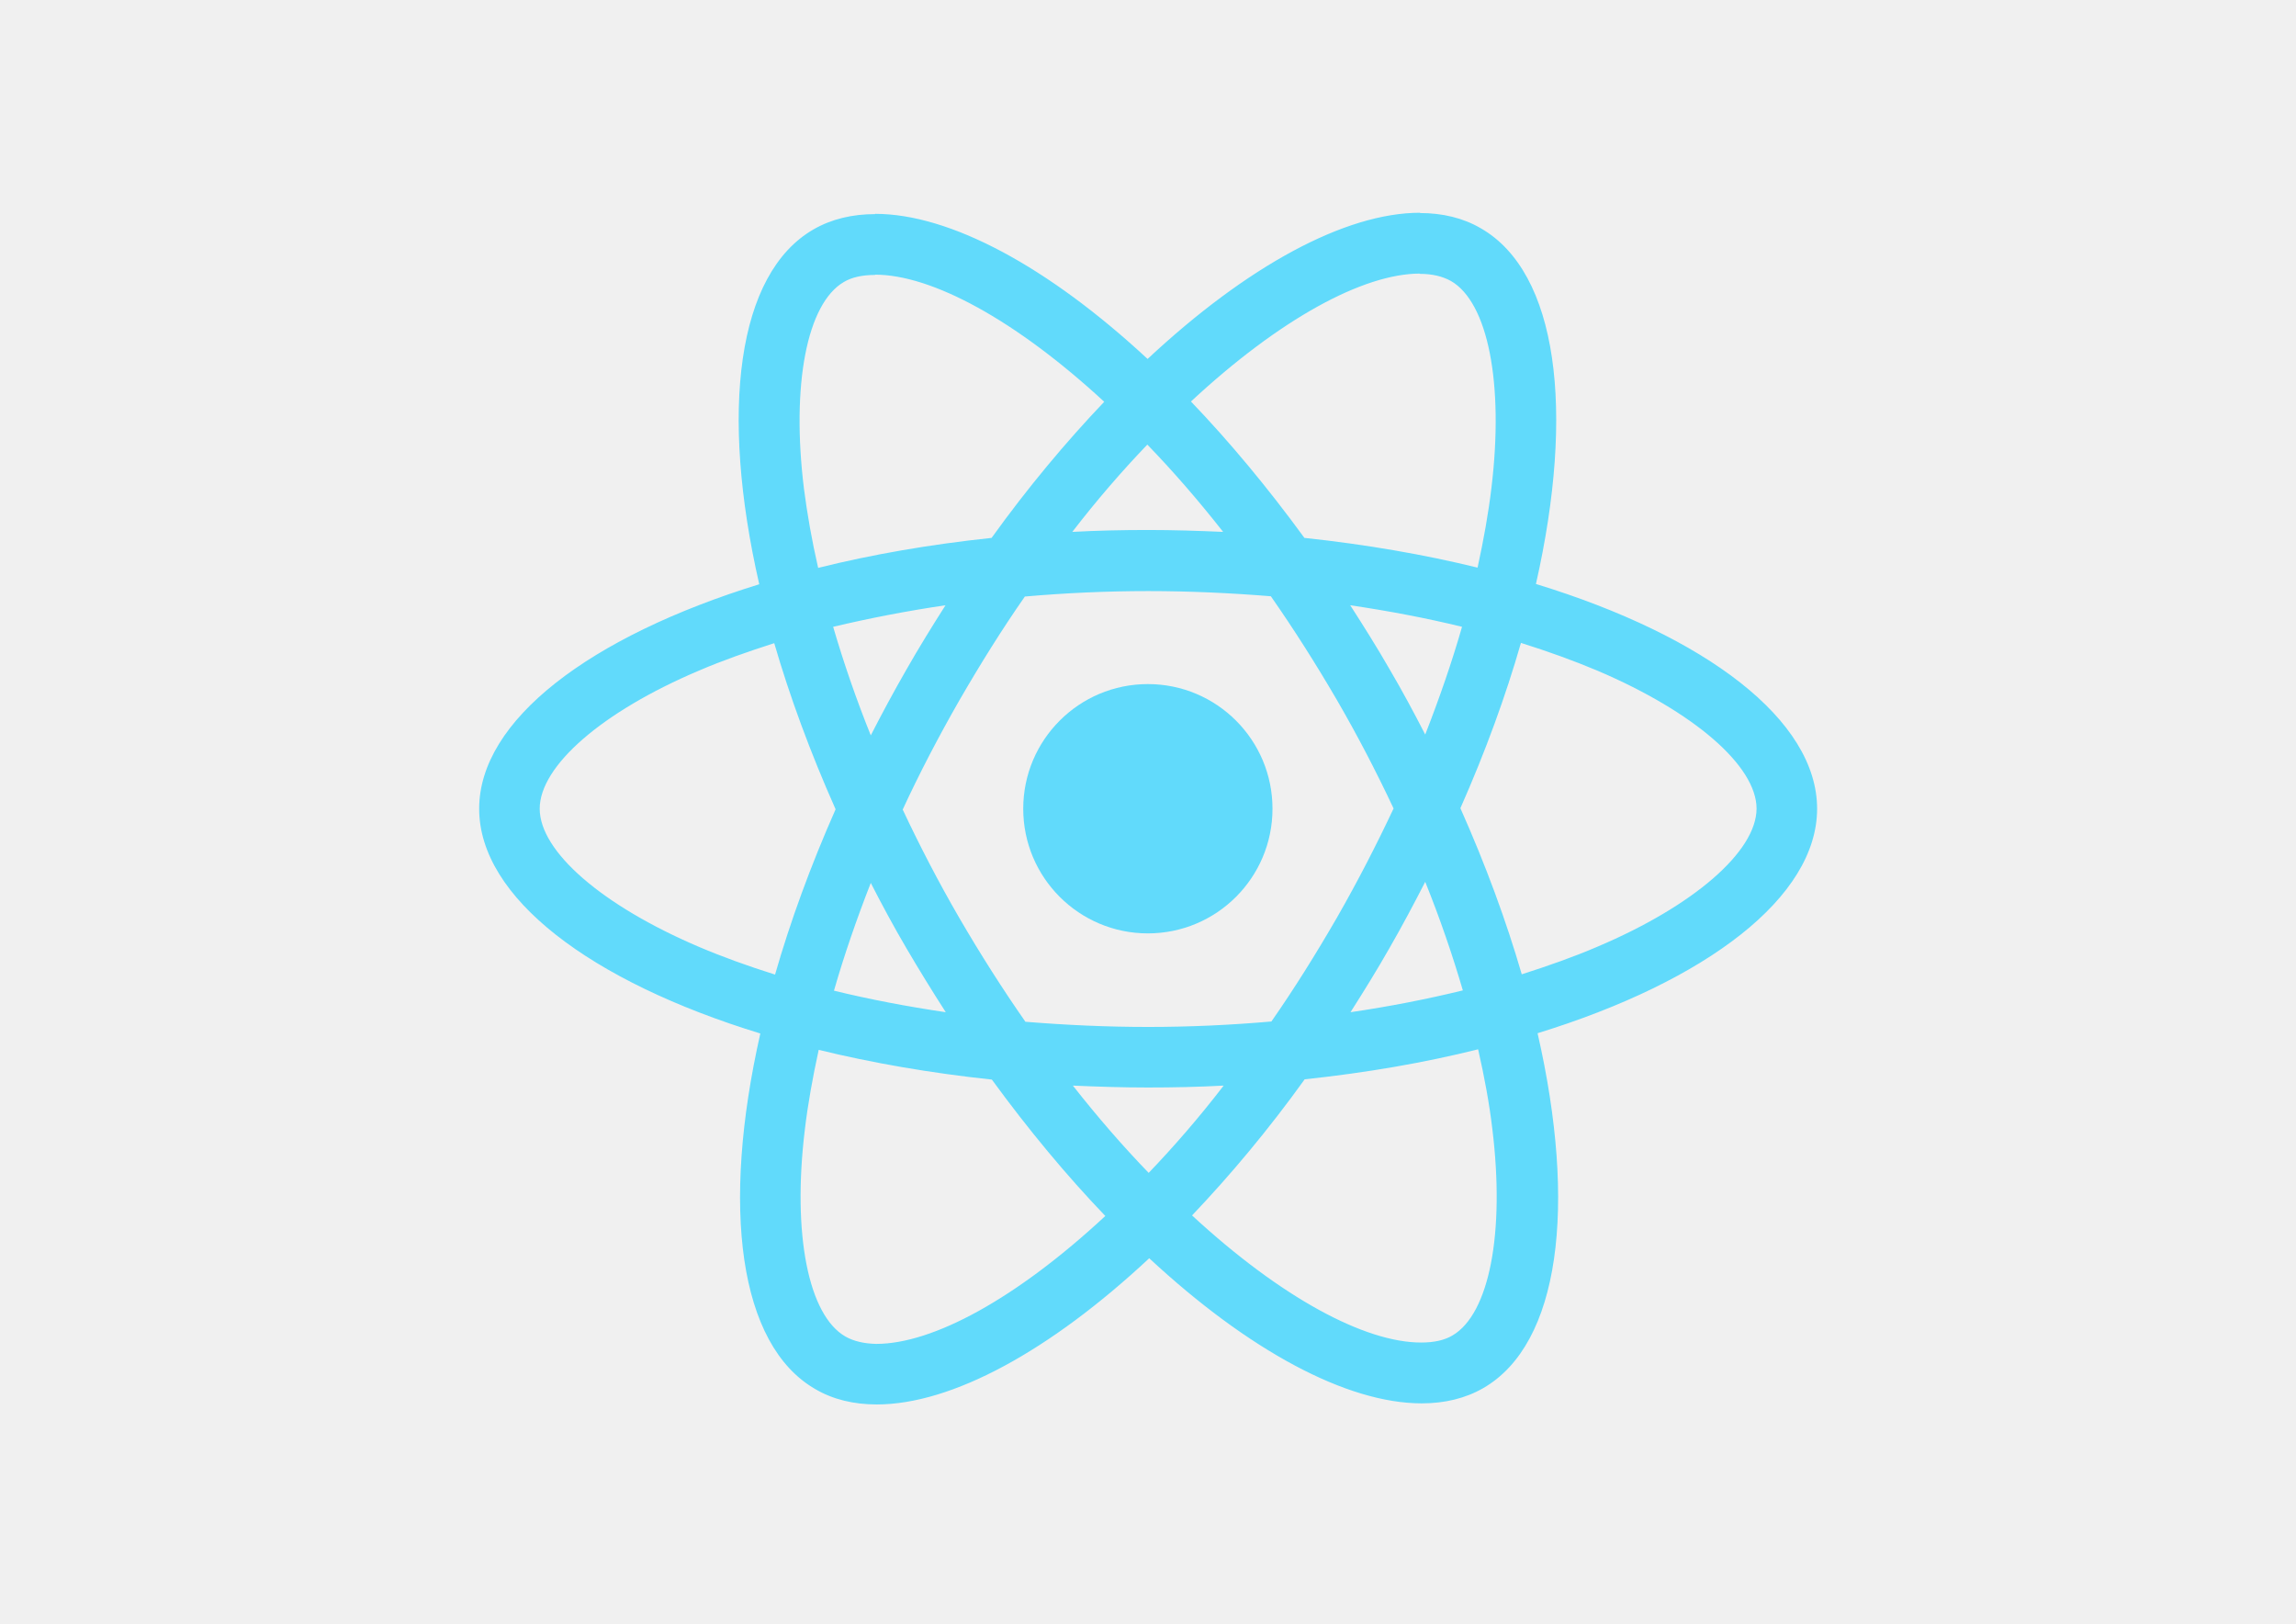
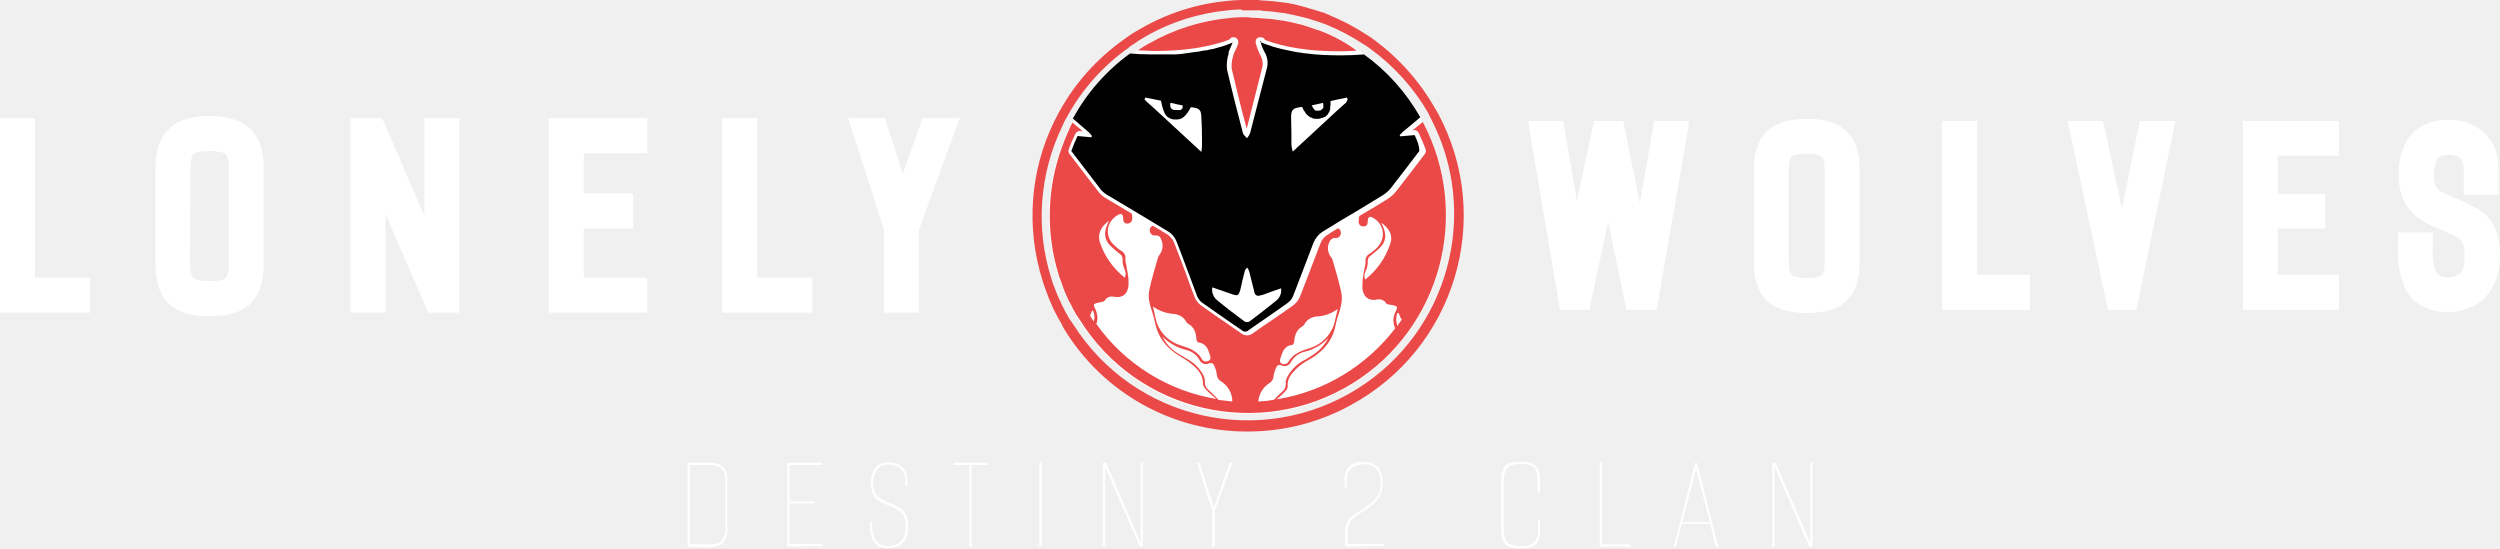
- <svg xmlns="http://www.w3.org/2000/svg" viewBox="0 0 841.9 595.3">
-   <g fill="#61DAFB">
-     <path d="M666.3 296.5c0-32.5-40.7-63.3-103.1-82.4 14.4-63.6 8-114.2-20.2-130.4-6.5-3.8-14.1-5.6-22.4-5.6v22.3c4.6 0 8.3.9 11.4 2.6 13.6 7.8 19.5 37.5 14.9 75.7-1.1 9.4-2.9 19.3-5.1 29.4-19.6-4.8-41-8.5-63.5-10.9-13.5-18.5-27.5-35.3-41.6-50 32.6-30.3 63.2-46.9 84-46.9V78c-27.5 0-63.5 19.6-99.9 53.6-36.4-33.8-72.4-53.2-99.9-53.2v22.3c20.7 0 51.4 16.5 84 46.6-14 14.7-28 31.4-41.3 49.9-22.6 2.4-44 6.1-63.6 11-2.3-10-4-19.7-5.2-29-4.7-38.2 1.1-67.9 14.6-75.8 3-1.8 6.9-2.6 11.5-2.6V78.5c-8.4 0-16 1.8-22.6 5.6-28.1 16.2-34.4 66.7-19.9 130.1-62.2 19.2-102.7 49.9-102.7 82.3 0 32.5 40.7 63.3 103.1 82.4-14.4 63.6-8 114.2 20.2 130.4 6.5 3.8 14.1 5.6 22.5 5.6 27.5 0 63.5-19.6 99.9-53.6 36.4 33.8 72.4 53.2 99.9 53.2 8.4 0 16-1.8 22.6-5.6 28.1-16.2 34.4-66.7 19.9-130.1 62-19.1 102.5-49.9 102.5-82.3zm-130.2-66.7c-3.7 12.9-8.3 26.2-13.5 39.5-4.1-8-8.4-16-13.1-24-4.6-8-9.5-15.8-14.4-23.4 14.2 2.1 27.9 4.7 41 7.9zm-45.8 106.5c-7.8 13.5-15.8 26.3-24.1 38.2-14.9 1.3-30 2-45.2 2-15.1 0-30.2-.7-45-1.9-8.3-11.9-16.4-24.6-24.2-38-7.6-13.1-14.5-26.4-20.8-39.8 6.2-13.4 13.2-26.8 20.7-39.9 7.8-13.5 15.8-26.3 24.1-38.2 14.9-1.3 30-2 45.2-2 15.1 0 30.2.7 45 1.9 8.3 11.9 16.4 24.6 24.2 38 7.6 13.1 14.5 26.4 20.8 39.8-6.3 13.4-13.2 26.8-20.7 39.9zm32.3-13c5.4 13.4 10 26.8 13.8 39.8-13.1 3.2-26.9 5.9-41.2 8 4.9-7.7 9.8-15.6 14.4-23.7 4.6-8 8.9-16.1 13-24.1zM421.2 430c-9.3-9.6-18.6-20.3-27.8-32 9 .4 18.2.7 27.5.7 9.4 0 18.7-.2 27.8-.7-9 11.7-18.3 22.4-27.5 32zm-74.4-58.9c-14.2-2.1-27.9-4.7-41-7.9 3.7-12.9 8.3-26.2 13.5-39.5 4.1 8 8.4 16 13.1 24 4.7 8 9.5 15.8 14.4 23.4zM420.7 163c9.3 9.6 18.6 20.3 27.8 32-9-.4-18.2-.7-27.5-.7-9.4 0-18.7.2-27.8.7 9-11.7 18.3-22.4 27.5-32zm-74 58.9c-4.9 7.7-9.8 15.6-14.4 23.7-4.6 8-8.9 16-13 24-5.4-13.4-10-26.8-13.8-39.8 13.1-3.1 26.9-5.8 41.2-7.9zm-90.5 125.2c-35.4-15.1-58.3-34.9-58.3-50.6 0-15.7 22.9-35.6 58.3-50.6 8.6-3.7 18-7 27.7-10.1 5.7 19.6 13.2 40 22.5 60.9-9.2 20.8-16.6 41.1-22.2 60.6-9.9-3.1-19.3-6.5-28-10.2zM310 490c-13.6-7.8-19.5-37.5-14.9-75.7 1.1-9.4 2.9-19.3 5.1-29.4 19.6 4.8 41 8.5 63.5 10.9 13.5 18.5 27.5 35.3 41.6 50-32.6 30.3-63.2 46.9-84 46.9-4.5-.1-8.3-1-11.3-2.7zm237.2-76.2c4.7 38.2-1.1 67.9-14.6 75.8-3 1.8-6.9 2.6-11.5 2.6-20.7 0-51.4-16.5-84-46.6 14-14.7 28-31.4 41.3-49.9 22.6-2.4 44-6.1 63.6-11 2.3 10.1 4.1 19.8 5.2 29.1zm38.5-66.7c-8.6 3.7-18 7-27.7 10.1-5.7-19.6-13.2-40-22.5-60.9 9.2-20.8 16.6-41.1 22.2-60.6 9.9 3.1 19.3 6.5 28.1 10.2 35.4 15.1 58.3 34.9 58.3 50.6-.1 15.7-23 35.6-58.4 50.6zM320.8 78.4z" />
-     <circle cx="420.9" cy="296.5" r="45.7" />
-     <path d="M520.5 78.1z" />
+ <svg xmlns="http://www.w3.org/2000/svg" version="1.1" id="Layer_1" x="0px" y="0px" viewBox="0 0 799.5 175.4" style="enable-background:new 0 0 799.5 175.4;" xml:space="preserve">
+   <style type="text/css">
+ 	.st0{fill:#EB4848;}
+ 	.st1{fill:#FFFFFF;}
+ </style>
+   <g id="Layer_2_1_">
+     <g id="Layer_1-2">
+       <path class="st0" d="M399,138c-23.9,0.1-46.2-12.3-58.7-32.8c-0.2-0.3-0.4-0.7-0.6-1.1v-0.1l-0.2-0.4c-0.3-0.5-0.6-1.1-1-1.7    c-0.1-0.1-0.1-0.3-0.2-0.4c-0.3-0.6-0.6-1.2-1-1.9s-0.7-1.4-1-2.2c-0.6-1.2-1-2.3-1.4-3.4c-0.2-0.6-0.5-1.3-0.7-1.9    c-0.1-0.4-0.3-0.7-0.4-1.1s-0.3-0.9-0.4-1.3c-5.3-16.8-4-35,3.7-50.8c0.4-0.7,0.7-1.4,1.1-2.1c0.2-0.5,0.5-1,0.8-1.5    c4.9-8.8,11.7-16.4,19.9-22.3c0.8-0.6,1.5-1.1,2.2-1.6c1.3-0.9,2.6-1.6,3.8-2.3c8.5-4.9,17.9-7.9,27.6-8.8l2-0.2h0.4l1.8-0.1h0.4    c1.2,0,2.5,0,3.8,0h1.2c0.3,0,0.7,0,1,0.1s0.8,0,1.2,0.1h0.2c0.5,0,1.1,0.1,1.6,0.1c1.1,0.1,2.3,0.2,3.4,0.4h0.2l1.5,0.2h0.2h0.1    c1.8,0.3,3.5,0.7,5.2,1.2c0.5,0.1,1.1,0.3,1.7,0.5s1.2,0.3,1.8,0.5l1.2,0.4h0.1c0.3,0.1,0.6,0.2,0.9,0.3s0.4,0.1,0.6,0.2h0h0.4    l0.2,0.2l1,0.4c4.4,1.8,8.6,4,12.6,6.6c0.7,0.4,1.4,0.9,2.2,1.5c8,5.9,14.7,13.4,19.6,22.1l0.2,0.3c0.2,0.4,0.5,0.8,0.7,1.2    c18,33.6,5.4,75.4-28.2,93.4C421.6,135.2,410.4,138,399,138z M397,3h-0.2L395,3.1h-0.2l-2.1,0.2c-9.3,0.9-18.3,3.7-26.4,8.4    c-1.2,0.7-2.4,1.4-3.6,2.3c-0.7,0.4-1.4,0.9-2.1,1.5c-7.8,5.6-14.4,12.9-19.1,21.4c-0.3,0.5-0.5,0.9-0.8,1.4    c-0.4,0.7-0.7,1.4-1,2.1c-7.3,15.2-8.6,32.6-3.5,48.6c0.1,0.4,0.3,0.8,0.4,1.3s0.2,0.7,0.4,1c0.2,0.7,0.5,1.3,0.7,1.9    c0.4,1,0.8,2,1.4,3.2c0.3,0.7,0.6,1.4,1,2.1s0.6,1.3,1,1.9l0.2,0.3c0.3,0.6,0.6,1.2,1,1.7l0.2,0.3l0.1,0.1    c0.2,0.3,0.4,0.7,0.6,0.9c19.5,30.8,60.2,40,91.1,20.5c29-18.3,39.1-55.9,23.3-86.3c-0.2-0.4-0.4-0.8-0.6-1.2l-0.1-0.3    c-4.7-8.2-11.1-15.3-18.8-20.9c-0.8-0.6-1.4-1-2.1-1.4c-3.8-2.5-7.8-4.6-12-6.3l-0.3-0.1L422,7.1l-0.6-0.2    c-0.4-0.1-0.6-0.2-0.9-0.3h-0.1l-1.2-0.4c-0.6-0.2-1.1-0.4-1.7-0.5s-1-0.3-1.6-0.4c-1.7-0.4-3.4-0.8-5.1-1.1h-0.1h-0.1l-1.5-0.2    H409c-1.1-0.2-2.1-0.3-3.2-0.4c-0.5,0-1-0.1-1.5-0.1h-0.2L403,3.3h-1h-1.2c-1.3,0-2.5,0-3.7,0L397,3z" />
+       <path class="st1" d="M462.5,69c0,35.1-28.5,63.5-63.6,63.4c-22,0-42.3-11.4-53.9-30.1c-0.2-0.3-0.4-0.6-0.6-0.9    c-0.1-0.2-0.2-0.3-0.3-0.4c-0.3-0.5-0.6-1.1-0.9-1.6L343,99c-0.3-0.6-0.6-1.2-0.9-1.8s-0.6-1.3-1-2c-0.5-1-0.9-2.1-1.3-3.1    c-0.2-0.6-0.5-1.2-0.6-1.8c-0.1-0.3-0.2-0.7-0.4-1s-0.3-0.8-0.4-1.2c-4.9-15.5-3.7-32.2,3.4-46.8c0.3-0.7,0.6-1.3,1-2    c0.2-0.5,0.5-0.9,0.7-1.4c4.5-8.1,10.8-15.1,18.4-20.5c0.7-0.5,1.4-1,2.1-1.4c1.1-0.8,2.3-1.5,3.5-2.2c7.8-4.5,16.5-7.2,25.4-8    l1.9-0.2h0.3l1.8-0.1h0.3c0.6,0,1.2,0,1.9,0h1.7h1.1l0.9,0.1c0.4,0,0.7,0,1.1,0.1h0.2c0.5,0,1,0.1,1.5,0.1    c1.1,0.1,2.1,0.2,3.1,0.4h0.1l1.4,0.2h0.2c1.6,0.3,3.3,0.7,4.9,1.1c0.5,0.1,1,0.3,1.5,0.4c0.5,0.2,1.1,0.3,1.6,0.5l1.1,0.4    c0.3,0.1,0.6,0.2,0.9,0.3s0.6,0.2,0.9,0.3l0,0l0.9,0.3l0.3,0.1c4,1.6,7.9,3.7,11.5,6.1c0.7,0.5,1.4,0.9,2,1.4    c7.4,5.3,13.5,12.2,18,20.1c0.2,0.5,0.5,0.9,0.8,1.4C459.9,48.1,462.5,58.5,462.5,69z" />
+       <path class="st0" d="M422.6,10l-0.3-0.1l-0.9-0.3l0,0c-0.3-0.1-0.6-0.2-0.9-0.3s-0.6-0.2-0.9-0.3l-1.1-0.4    c-0.5-0.2-1.1-0.3-1.6-0.5s-1-0.3-1.5-0.4c-1.6-0.4-3.2-0.8-4.9-1.1h-0.2l-1.4-0.2h-0.1c-1-0.2-2.1-0.3-3.1-0.4    c-0.5,0-1-0.1-1.5-0.1h-0.2c-0.4,0-0.7-0.1-1.1-0.1l-0.9-0.1h-1.1L399,5.5c-0.6,0-1.2,0-1.9,0h-0.3l-1.8,0.1h-0.3l-1.9,0.2    c-8.9,0.9-17.5,3.6-25.3,8.1h-0.1c-1.2,0.7-2.4,1.4-3.5,2.2c1.6,0.1,3.2,0.1,4.9,0.2h0.8c9.1,0,17-1.2,23.5-3.6    c0.3-0.5,0.8-0.8,1.3-0.8h0.1c0.8,0,1.5,0.7,1.5,1.5c0,0.1,0,0.3,0,0.4c0,0.2-0.1,0.3-0.1,0.4l0,0c-0.2,0.6-0.5,1.2-0.8,1.8    c-0.3,0.5-0.5,1.1-0.7,1.7l-0.1,0.4c-0.4,1.3-0.5,2.6-0.4,3.9c1.5,6.4,3.1,12.9,4.8,19.2c1.1-4.5,2.3-9,3.4-13.4l1.5-6    c0.4-1.3,0.2-2.7-0.4-3.9c-0.7-1.3-1.2-2.6-1.6-4l0,0c0,0,0-0.1,0-0.1v-0.1c-0.1-0.4,0-0.9,0.2-1.2c0.3-0.4,0.7-0.6,1.2-0.6h0.2    c0.6,0,1.2,0.4,1.4,0.9c6.4,2.4,14.3,3.6,23.4,3.6h0.8c1.7,0,3.5-0.1,5.1-0.2C430.5,13.7,426.7,11.6,422.6,10z M455,39l-2.8,2.3    l-0.3,0.2l-0.3,0.2l0.6-0.1h0.1c0.6,0,1.1,0.3,1.4,0.9c0.8,1.7,1.5,3.4,2.2,5.2c0.2,0.5,0.1,1-0.2,1.5c-3.1,4.1-6.2,8.1-9.3,12.1    c-0.8,1-1.8,1.8-2.9,2.5c-2.4,1.5-4.9,3-7.3,4.4l-1.5,0.9c-0.1,0.5-0.2,1.1-0.2,1.7c-0.1,0.8,0.5,1.6,1.4,1.6c0.1,0,0.1,0,0.2,0    c1.1,0,1.3-0.8,1.3-1.7c0.1-1.4,0.6-1.7,1.8-1c2.8,1.6,3.9,5.1,2.3,8c-0.3,0.5-0.6,0.9-0.9,1.3c-0.8,0.8-1.7,1.6-2.7,2.2    c-0.9,0.5-1.4,1.6-1.2,2.6c0,0.6-0.1,1.3-0.3,1.9c-0.2,1.2-0.5,2.4-0.6,3.6c-0.1,0.6,0,1.2-0.1,1.9c-0.2,2.4,1,5.3,4.6,4.6    c1.2-0.3,2.4,0.2,3,1.2c0.3,0.4,1.1,0.4,1.6,0.5s1.4,0.2,1.8,0.6c0.2,0.2-0.1,1.1-0.4,1.6c-0.8,1.5-0.9,3.2-0.3,4.8    c0,0.2,0.1,0.3,0.2,0.5l0,0c-9.3,12.1-22.8,20.3-37.9,22.7c0.8-0.7,1.5-1.3,2.2-2s1.4-1.5,1.3-2.2c-0.2-2.3,1.1-3.9,2.5-5.3    c1.3-1.3,2.8-2.4,4.4-3.2c4.5-2.6,7.6-6.1,8.5-11.4c0.4-2,1.3-4,1.7-6.1c0.3-1.4,0.3-2.8,0-4.2c-0.7-3.3-1.7-6.5-2.6-9.7    c-0.1-0.5-0.3-0.9-0.6-1.3c-1.1-1.4-1.4-3.4-0.5-5c0.2-0.7,1-1.2,1.7-1.2c0.9,0.2,1.7-0.4,1.9-1.3c0-0.1,0-0.1,0-0.2    c0.1-0.7-0.3-1.3-0.9-1.6c-1.2,0.7-2.4,1.4-3.5,2.2c-1,0.6-1.7,1.5-2.1,2.6c-1.3,3.3-2.6,6.7-3.8,9.9c-0.9,2.3-1.8,4.7-2.7,7    c-0.5,1.2-1.2,2.2-2.3,3c-2.4,1.7-4.8,3.4-7.2,5c-1.8,1.2-3.7,2.5-5.5,3.8c-1.2,1-2.8,1-4,0c-1.7-1.2-3.5-2.4-5.2-3.6    c-2.5-1.7-5.1-3.5-7.6-5.3c-0.9-0.7-1.6-1.6-2-2.7c-0.9-2.3-1.8-4.7-2.6-7c-1.3-3.4-2.6-7-4-10.5c-0.4-0.9-1.1-1.7-1.9-2.3    c-1.6-1-3.2-2-4.8-2.9c-0.7,0.2-1.1,0.9-1,1.6c0.1,0.9,0.8,1.6,1.7,1.5c0.1,0,0.1,0,0.2,0c0.8-0.1,1.5,0.4,1.7,1.2    c0.8,1.6,0.6,3.6-0.5,5c-0.3,0.4-0.5,0.8-0.6,1.3c-0.9,3.2-1.9,6.4-2.6,9.7c-0.3,1.4-0.3,2.8,0,4.2c0.4,2,1.3,4,1.7,6.1    c1,5.3,4,8.8,8.5,11.4c1.6,0.9,3.1,2,4.4,3.2c1.4,1.4,2.6,3,2.5,5.3c0,0.7,0.7,1.6,1.3,2.2c0.9,1,2,1.8,3,2.7    c-15.5-2.6-29.3-11.2-38.4-24c0.6-1.5,0.4-3.2-0.3-4.7c-0.3-0.5-0.6-1.4-0.4-1.6c0.4-0.4,1.2-0.4,1.8-0.6s1.4-0.2,1.6-0.6    c0.6-1,1.8-1.5,3-1.2c3.6,0.7,4.8-2.2,4.6-4.6c0-0.6,0-1.3-0.1-1.9c-0.2-1.2-0.4-2.4-0.6-3.6c-0.2-0.6-0.3-1.2-0.3-1.9    c0.2-1-0.3-2.1-1.2-2.6c-1-0.6-1.9-1.4-2.7-2.2c-2.3-2.3-2.3-6,0.1-8.3c0.4-0.4,0.8-0.7,1.3-1c1.2-0.7,1.7-0.4,1.8,1    c0,0.9,0.2,1.7,1.3,1.7c0.8,0,1.5-0.6,1.6-1.4c0-0.1,0-0.2,0-0.2c0-0.5,0-1.1-0.2-1.6l-2-1.2l-6.4-3.8c-0.8-0.5-1.4-1-2-1.7    c-3.2-4.2-6.5-8.4-9.5-12.4c-0.3-0.4-0.4-1-0.2-1.5c0.6-1.7,1.3-3.3,2.1-4.9c0.2-0.5,0.8-0.9,1.4-0.9h0.1l0.8,0.1l-0.4-0.4l0,0    l-0.1-0.1c-0.9-0.8-1.8-1.5-2.7-2.3c-0.4,0.6-0.7,1.3-1,2l0,0c-0.1,0.2-0.1,0.3-0.2,0.5c-0.8,1.7-1.5,3.4-2.1,5.1    c-4.9,13.2-5.3,27.7-1.1,41.2c0.1,0.4,0.2,0.8,0.4,1.2s0.2,0.7,0.4,1c0.2,0.6,0.4,1.2,0.6,1.8c0.4,1,0.8,2.1,1.3,3.1    c0.3,0.7,0.6,1.4,1,2s0.6,1.2,0.9,1.8l0.2,0.3c0.3,0.6,0.6,1.1,0.9,1.6c0.1,0.2,0.2,0.3,0.3,0.4c0.2,0.3,0.4,0.6,0.6,0.9    c18.5,29.8,57.7,38.9,87.5,20.4C460.8,105,470.6,68.5,455,39z M444.6,78c-1.5,4.5-4.3,8.5-8,11.4c-0.6-1.3-0.1-2.3,0.4-3.3    c0.3-0.8,0.4-1.6,0.4-2.4c-0.1-0.8,0.3-1.6,1-2c1-0.8,2-1.6,2.9-2.5c2-1.9,2.1-4.2,1-6.7c-0.1-0.3-0.3-0.6-0.6-1.3    C444.5,73.2,445.5,75.4,444.6,78z M354.7,70.6l-0.6,1.3c-1.1,2.4-1,4.7,1,6.7c0.9,0.9,1.9,1.7,2.9,2.5c0.7,0.4,1.1,1.2,1,2    c0,0.8,0.1,1.6,0.4,2.4c0.4,1,0.9,2,0.3,3.3c-3.7-2.9-6.5-6.9-8-11.4C351,74.7,352,72.5,354.7,70.6L354.7,70.6z M350,101.7    c-0.1,0.4-0.1,0.7-0.2,1.1c-0.4-0.6-0.9-1.2-1.2-1.9c0-0.1,0.1-0.2,0.1-0.2c0.2-0.4,0.4-0.9,0.5-1.3h0.4    C349.9,100.1,350,100.9,350,101.7z M368.7,98c1.9,1.4,4.2,2.2,6.6,2.4c1.7,0.1,3.2,1,4,2.4c0.1,0.3,0.3,0.5,0.6,0.7    c2,1.1,2.6,2.8,2.7,4.9c0,0.4,0.4,1.1,0.6,1.1c2.4,0.3,3.1,2,3.7,3.9c0.2,0.7,0.5,1.5-0.4,2c-0.8,0.4-1.8,0.2-2.2-0.6    c0,0,0,0,0-0.1c-1.5-2.5-4-3.4-6.6-4.2c-3-0.9-5.5-2.9-7-5.6C369.6,103.1,369.4,100.6,368.7,98z M394.1,128.4l-4.4-0.5    c-1-1.1-2.1-2.2-3.2-3.2c-0.8-0.6-1.2-1.5-1.2-2.5c0.1-0.7-0.1-1.3-0.3-1.9c-1-2-2.6-3.8-4.5-5c-1.2-0.7-2.5-1.5-3.7-2.2    c-2.2-1.3-3.9-3.2-5.1-5.5c2.1,2.1,4.7,3.6,7.6,4.3c1.8,0.4,3.4,1.6,4.3,3.2c0.5,1.1,1.7,1.6,2.8,1.2c1.2-0.5,1.7,0,2,0.9    c0.4,0.8,0.6,1.6,0.7,2.4c0,0.9,0.5,1.8,1.3,2.3C392.7,123.3,394.1,125.7,394.1,128.4L394.1,128.4z M409.6,114.2    c0.6-1.9,1.3-3.7,3.7-3.9c0.2,0,0.6-0.7,0.6-1.1c0.1-2.1,0.8-3.8,2.7-4.9c0.3-0.2,0.5-0.4,0.6-0.7c0.8-1.4,2.3-2.3,4-2.4    c2.4-0.1,4.7-1,6.6-2.4c-0.7,2.6-0.9,5.1-2.1,7c-1.5,2.7-4,4.7-7,5.6c-2.6,0.8-5.1,1.7-6.6,4.2c-0.4,0.8-1.4,1.1-2.2,0.7    c0,0,0,0,0,0C409,115.7,409.4,114.9,409.6,114.2L409.6,114.2z M402.4,128.4c0.2-2.4,1.5-4.6,3.6-5.9c0.8-0.5,1.3-1.4,1.3-2.3    c0.1-0.8,0.4-1.7,0.7-2.4c0.4-0.9,0.8-1.4,2-0.9c1.1,0.5,2.4-0.1,2.9-1.2c0.9-1.6,2.5-2.8,4.3-3.2c2.9-0.7,5.5-2.2,7.6-4.4    c-1.2,2.3-3,4.2-5.1,5.5c-1.2,0.8-2.4,1.5-3.7,2.2c-1.9,1.3-3.5,3-4.5,5.1c-0.3,0.6-0.4,1.3-0.3,1.9c0,1-0.4,1.9-1.2,2.5    c-0.9,0.8-1.7,1.6-2.5,2.5C405.7,128.2,404.1,128.3,402.4,128.4L402.4,128.4z M446.8,104.3c-0.1-0.6-0.2-1.2-0.3-1.9    c0-0.8,0.1-1.6,0.4-2.3h0.4c0.2,0.4,0.3,0.9,0.5,1.3c0.1,0.3,0.3,0.5,0.5,0.8L446.8,104.3z" />
+       <path class="st0" d="M394.5,13.3v0.4c0-0.1,0.1-0.3,0.1-0.4H394.5z" />
+       <path d="M452.4,43.2l-4.6,0.4l-0.2-0.4c0.4-0.4,0.8-0.8,1.2-1.2l2.1-1.7l3.3-2.8c-4.5-7.9-10.6-14.8-18-20.1    c-2.3,0.2-4.7,0.3-7.1,0.3c-3.7,0-7.5-0.1-11.2-0.6c-0.5,0-1-0.1-1.5-0.2c-0.9-0.1-1.7-0.2-2.6-0.4s-1.9-0.4-2.9-0.6    s-2.1-0.5-3.2-0.8c-0.5-0.1-1-0.3-1.5-0.5c-1-0.3-2-0.7-2.9-1v-0.5h-0.2c0,0.1,0,0.1,0,0.2c0.3,1.3,0.8,2.5,1.5,3.7    c0.8,1.5,1,3.3,0.5,5c-1.8,6.8-3.5,13.6-5.3,20.5c-0.2,0.6-0.6,1.2-1,1.7c-0.4-0.5-1.1-1-1.3-1.6c-1.8-6.8-3.5-13.5-5.1-20.4    c-0.2-1.7,0-3.4,0.5-5c0-0.1,0-0.2,0-0.2c0,0,0-0.1,0-0.2c0-0.1,0-0.1,0-0.1c0.2-0.6,0.5-1.2,0.7-1.7c0.2-0.5,0.4-0.9,0.6-1.4    l-1.5,0.6l-1.4,0.5l-0.6,0.2l-0.8,0.2l-0.7,0.2c-0.2,0.1-0.5,0.1-0.7,0.2s-0.6,0.2-0.9,0.2l-0.5,0.1c-0.3,0.1-0.6,0.1-0.9,0.2    c-0.3,0.1-0.4,0.1-0.7,0.1l-0.7,0.1l-1,0.2l-0.5,0.1l-0.9,0.1c-0.7,0.1-1.4,0.2-2.1,0.3c-0.5,0.1-1,0.1-1.5,0.2l-0.6,0.1h-0.1    l-0.7,0.1l-1.6,0.1l-0.6,0h-0.1h-0.7h-0.5h-0.8h-0.8h-0.6c-1.1,0-2.3,0-3.4,0c-2.4,0-4.7-0.1-6.9-0.3    c-7.6,5.5-13.8,12.6-18.3,20.8l3,2.6l2.1,1.8c0.4,0.4,0.7,0.8,1,1.2l-0.2,0.4l-4.4-0.4c-0.7,1.5-1.4,3.1-2,4.8    c3.2,4.1,6.3,8.3,9.5,12.4c0.5,0.6,1,1,1.6,1.4c2.4,1.4,4.8,2.9,7.2,4.3c3.5,2.1,6.9,4.1,10.3,6.2l2.5,1.5c1.1,0.7,2,1.8,2.5,3    c2.3,5.8,4.4,11.7,6.6,17.5c0.3,0.8,0.8,1.5,1.5,2.1c4.2,3,8.5,5.9,12.8,8.9c0.6,0.6,1.6,0.6,2.2,0c4.2-3,8.5-5.8,12.6-8.8    c0.8-0.6,1.4-1.4,1.7-2.3c2.2-5.6,4.3-11.3,6.5-17c0.6-1.3,1.5-2.5,2.7-3.3l1.3-0.8c3.4-2.1,6.8-4.2,10.3-6.2    c2.6-1.6,5.1-3.1,7.7-4.7c1-0.6,1.8-1.3,2.5-2.1c3.1-4,6.2-8,9.3-12.1C453.9,46.5,453.2,44.9,452.4,43.2z M374.3,32.9L375,33    l0.8,0.2l0,0l0.8,0.2l1.6,0.3c0,0.1,0,0.1,0,0.2l0,0c0,0.1,0,0.1,0,0.2s0,0,0,0l0,0l0,0l0,0c0,0,0,0.1,0,0.1l0,0.1c0,0,0,0,0,0.1    c0,0,0,0.1,0,0.1l0,0l-0.1,0.2c0,0,0,0.1-0.1,0.1l0,0l-0.1,0.1l-0.1,0.1c-0.1,0.1-0.2,0.1-0.3,0.2h-0.1h-0.1c0,0-0.1,0-0.1,0H377    l0,0h-0.1h-0.3c-0.2,0-0.3,0-0.5,0C374.6,35.3,374,34.4,374.3,32.9z M384.4,46.5c0,0.6-0.1,1.1-0.2,2.1l-11.8-10.9l-3.8-3.5    l-1.8-1.6l-0.6-0.6l-0.2-0.2l0.3-0.6l5,1v0.1c0.2,1.1,0.5,2.3,0.9,3.3c0,0.1,0.1,0.2,0.1,0.2l0.1,0.3l0.1,0.2    c0,0.1,0.1,0.1,0.1,0.2c0.1,0.1,0.2,0.2,0.2,0.3c0,0,0.1,0.1,0.1,0.1c0.2,0.3,0.5,0.5,0.8,0.7l0.3,0.2h0.1l0.2,0.1    c0.4,0.2,0.8,0.3,1.2,0.3c0.3,0,0.7,0,1,0c0.2,0,0.3,0,0.5-0.1h0.1h0.1c0.2,0,0.3-0.1,0.5-0.2l0.1,0c0.1,0,0.2-0.1,0.3-0.2    l0.2-0.1c0.1-0.1,0.2-0.2,0.3-0.2l0.1-0.1c0.7-0.7,1.3-1.5,1.8-2.4c0.1-0.2,0.2-0.4,0.3-0.6c2.8,0.2,3.4,0.8,3.4,3.5    C384.4,40.7,384.4,43.6,384.4,46.5z M408.2,96.1c-2.8,2.3-5.7,4.5-8.6,6.7c-0.2,0.1-0.4,0.2-0.6,0.2c-0.3,0-0.7,0-1-0.2    c-3-2.2-6-4.5-8.9-6.9c-1.1-1-1.7-2.5-1.4-4L388,92l5.8,2c0.5,0.2,1.1,0.4,1.6,0.4l0,0h0.1h0.1c0.1,0,0.1,0,0.2-0.1h0    c0.1,0,0.1-0.1,0.2-0.2l0.1-0.1l0.1-0.1c0.2-0.5,0.4-0.9,0.5-1.4c0.4-1.8,0.8-3.7,1.3-5.5c0.1-0.6,0.4-1.1,0.9-1.4l0.1,0.2    c0.3,0.4,0.5,0.9,0.6,1.4c0.5,1.9,0.9,3.8,1.4,5.6c0.1,0.3,0.1,0.6,0.2,0.8c0,0.1,0.1,0.2,0.1,0.3c0.2,0.5,0.7,0.7,1.2,0.7l0,0    c0.4-0.1,0.9-0.2,1.3-0.3c1.9-0.7,3.8-1.4,5.9-2.1c0,0,0,0.1,0,0.1C409.9,93.7,409.3,95.2,408.2,96.1z M423.1,32.9    c0,0.2,0.1,0.4,0.1,0.6v0.4V34v0.2v0.1c0,0,0,0,0,0.1l0,0l0,0c0,0.1,0,0.1-0.1,0.2l-0.1,0.1l-0.1,0.1l-0.1,0.1    c-0.1,0.1-0.1,0.1-0.2,0.2l-0.3,0.2h-0.1h-0.1l-0.3,0.1h-0.1h-0.1c-0.1,0-0.3,0-0.4,0h-0.2h-0.1c-0.1,0-0.2-0.1-0.3-0.1    c0,0-0.1-0.1-0.1-0.1l-0.1-0.1l0,0l0,0l-0.1-0.1c-0.4-0.4-0.6-0.9-0.8-1.3L423.1,32.9z M430.4,32.9c-0.2,0.2-0.4,0.3-0.6,0.5    L428,35l-14.6,13.5c-0.2-0.7-0.3-1.4-0.4-2.1c0-2.8,0-5.6-0.1-8.5s0.6-3.4,3.5-3.7l0.2,0.3l0.1,0.3c0.1,0.2,0.2,0.5,0.4,0.7l0,0    c0.2,0.3,0.4,0.5,0.5,0.8l0.3,0.3c0.2,0.2,0.4,0.4,0.7,0.6l0.1,0.1l0.2,0.1l0.3,0.2h0.1h0.1l0.2,0.1c0,0,0.1,0,0.1,0.1    c0.1,0,0.2,0.1,0.4,0.1l0,0c0.1,0,0.2,0,0.3,0.1c0.1,0,0.1,0,0.2,0h0.2h0.6h0.2c0.2,0,0.3,0,0.5-0.1c0.1,0,0.2,0,0.3-0.1h0    l0.3-0.1h0.1h0.1h0.1l0,0l0.2-0.1l0.1-0.1l0.2-0.1h0.1h0.1l0.1,0l0.1-0.1l0,0l0.1-0.1l0.1-0.1c0.1-0.1,0.3-0.3,0.4-0.4    c0.1-0.1,0.2-0.2,0.2-0.3c0,0,0.1-0.1,0.1-0.1l0.1-0.2l0.1-0.2c0.1-0.1,0.1-0.3,0.2-0.4c0-0.1,0.1-0.1,0.1-0.2c0,0,0-0.1,0-0.1    s0.1-0.3,0.1-0.4c0-0.1,0-0.1,0-0.2l0,0c0-0.1,0-0.1,0-0.2c0-0.1,0-0.2,0-0.3l0.1-0.5v-0.3l0,0c0,0,0-0.1,0-0.1v-0.1    c0,0,0-0.1,0-0.1c0-0.2,0-0.4,0-0.7l5.2-1.1c0.1,0.2,0.2,0.4,0.3,0.6L430.4,32.9z" />
+       <polygon class="st1" points="11.2,88.8 11.2,42.7 11.2,37.8 6.3,37.8 4.9,37.8 0,37.8 0,42.7 0,95.1 0,100 4.9,100 23.9,100     28.8,100 28.8,95.1 28.8,93.7 28.8,88.8 23.9,88.8   " />
+       <path class="st1" d="M67.1,37.1c-5.7,0-9.8,1.2-12.7,3.8c-3.1,2.7-4.7,6.9-4.7,12.7v31.1c0,5.8,1.6,10,4.6,12.7    c2.9,2.5,7,3.7,12.6,3.7c5.9,0,10.2-1.2,13-3.8s4.4-6.9,4.4-12.6V53.5c0-5.4-1.4-9.6-4.3-12.3S73,37.1,67.1,37.1z M60.9,53.8    c0-2.6,0.5-4,1-4.5c0.1-0.1,1.1-1,5.1-1c3.3,0,4.8,0.6,5.2,1c0.2,0.2,1,1.3,1,4.5v30.6c0,2.6-0.5,4-1,4.5s-1.9,1-5.2,1    c-3.8,0-5-0.9-5.2-1.1s-1-1.1-1-4.4L60.9,53.8z" />
+       <polygon class="st1" points="140.6,37.8 135.7,37.8 135.7,42.7 135.7,69 123.5,40.7 122.2,37.8 119,37.8 117,37.8 112.1,37.8     112.1,42.7 112.1,95.1 112.1,100 117,100 118.4,100 123.3,100 123.3,95.1 123.3,68.5 135.7,97.1 137,100 140.2,100 142,100     146.9,100 146.9,95.1 146.9,42.7 146.9,37.8 142,37.8   " />
+       <polygon class="st1" points="180.4,37.8 175.5,37.8 175.5,42.7 175.5,95.1 175.5,100 180.4,100 202.1,100 207,100 207,95.1     207,93.7 207,88.8 202.1,88.8 186.7,88.8 186.7,73.1 197.6,73.1 202.5,73.1 202.5,68.2 202.5,66.8 202.5,61.9 197.6,61.9     186.7,61.9 186.7,49 202.1,49 207,49 207,44.1 207,42.7 207,37.8 202.1,37.8   " />
+       <polygon class="st1" points="242.2,88.8 242.2,42.7 242.2,37.8 237.3,37.8 235.9,37.8 231,37.8 231,42.7 231,95.1 231,100     235.9,100 254.9,100 259.8,100 259.8,95.1 259.8,93.7 259.8,88.8 254.9,88.8   " />
+       <polygon class="st1" points="300,37.8 298.5,37.8 295,37.8 293.9,41 288.7,55.5 284.1,41.2 283,37.8 279.5,37.8 278,37.8     271.2,37.8 273.3,44.2 282.7,73.4 282.7,95.1 282.7,100 287.6,100 289,100 293.9,100 293.9,95.1 293.9,73.5 304.5,44.3     306.9,37.8   " />
+       <polygon class="st1" points="533.1,38.7 529,38.7 528.3,42.8 524.4,64.9 519.9,42.6 519.1,38.7 515.1,38.7 513.7,38.7 509.8,38.7     508.9,42.6 504.3,64.4 500.6,42.8 499.9,38.7 495.8,38.7 494.4,38.7 488.7,38.7 489.6,44.4 498.2,95 498.9,99.1 503,99.1     504.4,99.1 508.3,99.1 509.1,95.2 514.3,70.8 519.3,95.2 520.1,99.1 524.1,99.1 525.7,99.1 529.8,99.1 530.5,95 539.3,44.4     540.2,38.7 534.4,38.7   " />
+       <path class="st1" d="M577.8,38c-5.5,0-9.5,1.2-12.4,3.7c-3,2.6-4.5,6.8-4.5,12.3v30.1c0,5.6,1.5,9.8,4.5,12.4    c2.8,2.4,6.8,3.6,12.3,3.6c5.8,0,9.9-1.2,12.7-3.8s4.3-6.7,4.3-12.3V54c0-5.3-1.4-9.3-4.2-12S583.6,38,577.8,38z M572,54.3    c0-2.5,0.5-3.8,0.9-4.2c0,0,1-0.9,4.8-0.9s4.9,0.9,4.9,0.9c0.2,0.2,0.9,1.2,0.9,4.2v29.5c0,2.5-0.5,3.8-0.9,4.2c0,0-1,0.9-4.9,0.9    c-3.6,0-4.7-0.8-4.8-1s-0.9-0.9-0.9-4.2V54.3z" />
+       <polygon class="st1" points="632.3,87.9 632.3,43.6 632.3,38.7 627.4,38.7 626,38.7 621.1,38.7 621.1,43.6 621.1,94.2 621.1,99.1     626,99.1 644.3,99.1 649.2,99.1 649.2,94.2 649.2,92.8 649.2,87.9 644.3,87.9   " />
+       <polygon class="st1" points="688.3,38.7 684.3,38.7 683.5,42.6 678.6,66.7 673.4,42.5 672.5,38.7 668.6,38.7 667.2,38.7     661.2,38.7 662.5,44.6 673.3,95.2 674.2,99.1 678.1,99.1 679.2,99.1 683.2,99.1 684,95.2 694.5,44.6 695.7,38.7 689.7,38.7   " />
+       <polygon class="st1" points="722.1,38.7 717.3,38.7 717.3,43.6 717.3,94.2 717.3,99.1 722.1,99.1 743.1,99.1 748,99.1 748,94.2     748,92.8 748,87.9 743.1,87.9 728.4,87.9 728.4,73.1 738.8,73.1 743.6,73.1 743.6,68.2 743.6,66.9 743.6,62 738.8,62 728.4,62     728.4,49.8 743.1,49.8 748,49.8 748,45 748,43.6 748,38.7 743.1,38.7   " />
+       <path class="st1" d="M797.8,72.7c-1.3-2.5-3.2-4.6-5.6-6c-2.4-1.4-4.8-2.5-7.4-3.5c-1.4-0.6-2.8-1.3-4.2-2c-0.7-0.4-1.3-1-1.6-1.7    c-0.5-1.1-0.7-2.4-0.6-3.7c-0.1-1.9,0.4-3.7,1.3-5.3c0.5-0.7,1.6-1,3.4-1c2.6,0,3.5,0.9,3.7,1.1s1.1,1.1,1.1,3.7v8h11.1V54    c0-4.8-1.5-8.7-4.5-11.5c-3.1-2.8-7.3-4.3-11.5-4.2c-6.9,0-10.5,3-12.4,5.4c-2.3,3.1-3.5,7.2-3.5,12.1c-0.1,3,0.5,6,1.8,8.7    c1.2,2.3,3,4.3,5.2,5.7c2,1.3,4.1,2.3,6.3,3.2l0,0l0,0c1.7,0.6,3.4,1.4,5,2.2c0.9,0.4,1.6,1.1,2.1,1.9c0.2,0.3,0.7,1.5,0.7,4.2    c0,4.1-1,5.3-1.3,5.6c-1.2,1-2.8,1.5-4.3,1.4c-0.9,0-1.7-0.2-2.5-0.6c-0.6-0.5-1-1.1-1.3-1.8c-0.7-2-1-4.1-0.8-6.1v-5.9h-11.1v5.9    c-0.1,3.6,0.5,7.3,1.7,10.7c1.1,3,3.2,5.5,6,7c2.5,1.3,5.2,1.9,8,1.9c2.8,0,5.6-0.6,8.1-1.8c2.8-1.3,5-3.5,6.5-6.3    c1.6-3.1,2.4-6.6,2.3-10.1C799.6,78.6,799,75.5,797.8,72.7z" />
+     </g>
+   </g>
+   <g>
+     <path class="st1" d="M219.9,174.8V148h7.1c1,0,2,0.1,2.9,0.5c0.9,0.4,1.6,1,2,1.8c0.6,1.1,0.8,2.4,0.7,3.7v15   c0.1,1.3-0.2,2.5-0.7,3.7c-0.4,0.8-1.1,1.5-2,1.8c-1,0.3-2,0.5-3,0.5L219.9,174.8z M220.6,174.1h6.4c1.3,0.1,2.6-0.3,3.7-1.1   c1-1.2,1.5-2.8,1.3-4.3v-14.5c0.2-1.5-0.3-3.1-1.3-4.3c-1-0.9-2.3-1.3-3.7-1.2h-6.4V174.1z" />
+     <path class="st1" d="M251.8,174.8V148h11.1v0.7h-10.4v11.6h8.1v0.7h-8.1v13h10.4v0.7L251.8,174.8z" />
+     <path class="st1" d="M283.9,175.3c-1.1,0-2.1-0.2-3-0.7c-0.9-0.5-1.6-1.4-2-2.4c-0.5-1.5-0.8-3.1-0.7-4.7v-0.5h0.7v0.5   c-0.1,1.5,0.2,2.9,0.7,4.3c0.3,0.9,1,1.7,1.8,2.2c0.8,0.4,1.7,0.7,2.6,0.6c1.5,0.1,2.9-0.4,4-1.4c1.2-1.3,1.8-3.1,1.6-4.9   c0.1-1.3-0.2-2.5-0.8-3.7c-0.5-0.8-1.3-1.4-2.1-1.8c-0.9-0.5-1.9-0.9-2.9-1.3c-1-0.4-1.9-0.8-2.8-1.4c-0.8-0.5-1.4-1.2-1.8-2.1   c-0.5-1.1-0.7-2.2-0.7-3.4c-0.1-1.7,0.4-3.4,1.3-4.9c1.1-1.3,2.8-2,4.5-1.8c1.6-0.1,3.1,0.5,4.3,1.5c1.1,1.1,1.7,2.6,1.6,4.2v1.8   h-0.7v-1.6c0.2-2.6-1.7-4.9-4.3-5.2c-0.3,0-0.6,0-0.9,0c-1.5-0.2-3,0.5-3.9,1.7c-0.8,1.3-1.2,2.8-1.1,4.3c-0.1,1.1,0.2,2.2,0.7,3.2   c0.4,0.8,1.1,1.4,1.8,1.8c0.8,0.4,1.6,0.8,2.5,1.2c1.2,0.5,2.4,1,3.5,1.7c0.9,0.5,1.5,1.2,2,2.1c0.5,1.2,0.7,2.4,0.6,3.7   c0.1,1.4-0.2,2.8-0.8,4.1c-0.5,1-1.3,1.7-2.3,2.2C286.1,175,285,175.3,283.9,175.3z" />
+     <path class="st1" d="M310,174.8v-26.1h-5V148h10.8v0.7h-5.1v26.1H310z" />
+     <path class="st1" d="M332.4,174.8V148h0.7v26.8L332.4,174.8z" />
+     <path class="st1" d="M352.7,174.8V148h1l11.1,25.6V148h0.7v26.8h-1l-11.1-25.6v25.6L352.7,174.8z" />
+     <path class="st1" d="M387.7,174.8v-11.5l-4.9-15.3h0.8l4.6,14.3l5.1-14.3h0.8l-5.6,15.3v11.5L387.7,174.8z" />
+     <path class="st1" d="M430.2,174.8v-4.8c0-1.2,0.2-2.3,0.8-3.3c0.6-0.9,1.3-1.6,2.2-2.2c0.9-0.6,1.8-1.2,2.8-1.8   c1.4-0.9,2.8-2,3.9-3.2c1.1-1.3,1.7-3,1.6-4.7v-0.6c0.1-1.5-0.3-3.1-1.3-4.3c-1.1-1-2.6-1.5-4.1-1.4c-1.4-0.1-2.8,0.4-3.9,1.2   c-1.1,1-1.6,2.5-1.5,4v2.4H430v-2.2c-0.4-3,1.6-5.8,4.6-6.2c0.5-0.1,1-0.1,1.4,0c1.7-0.1,3.4,0.5,4.7,1.7c1.1,1.4,1.6,3.1,1.5,4.9   c0.1,1.8-0.5,3.7-1.5,5.2c-1.1,1.5-2.6,2.7-4.2,3.7c-1,0.6-2,1.2-2.8,1.8c-0.8,0.6-1.5,1.2-2,2c-0.5,0.9-0.8,1.9-0.7,3v4h11.5v0.7   L430.2,174.8z" />
+     <path class="st1" d="M486.2,175.4c-1,0-2.1-0.1-3.1-0.4c-0.9-0.2-1.7-0.8-2.2-1.7c-0.6-1.2-0.9-2.5-0.8-3.9v-15.9   c-0.1-1.3,0.2-2.7,0.8-3.9c0.5-0.8,1.3-1.4,2.2-1.6c1-0.3,2.1-0.4,3.2-0.4c1.1,0,2.1,0.1,3.2,0.4c0.9,0.3,1.7,0.9,2.2,1.7   c0.6,1.2,0.9,2.5,0.8,3.8v4h-0.8v-4.2c0.1-1.1-0.2-2.2-0.7-3.2c-0.4-0.7-1.1-1.2-1.9-1.4c-0.9-0.2-1.9-0.4-2.8-0.3   c-1,0-2,0.1-2.9,0.4c-0.8,0.3-1.4,0.8-1.8,1.5c-0.5,1.1-0.7,2.2-0.7,3.4v15.9c-0.1,1.1,0.2,2.3,0.7,3.3c0.5,0.7,1.2,1.2,2,1.4   c0.9,0.3,1.8,0.4,2.7,0.4c1,0,1.9-0.1,2.8-0.4c0.8-0.2,1.5-0.7,2-1.4c0.5-1,0.8-2.1,0.7-3.3v-3.3h0.7v3.2c0.1,1.3-0.2,2.7-0.8,3.9   c-0.5,0.8-1.3,1.4-2.2,1.6C488.4,175.3,487.3,175.4,486.2,175.4z" />
+     <path class="st1" d="M511.6,174.8V148h0.7v26.1h9v0.7L511.6,174.8z" />
+     <path class="st1" d="M535.3,174.8l6.8-26.8h0.6l6.8,26.8h-0.8l-1.8-7.3h-9.1l-1.8,7.3L535.3,174.8z M538,166.9h8.8l-4.2-16.1   l-0.2-0.8l-0.2,0.8L538,166.9z" />
+     <path class="st1" d="M566.8,174.8V148h1l11.1,25.6V148h0.7v26.8h-1l-11.1-25.6v25.6L566.8,174.8z" />
  </g>
</svg>
